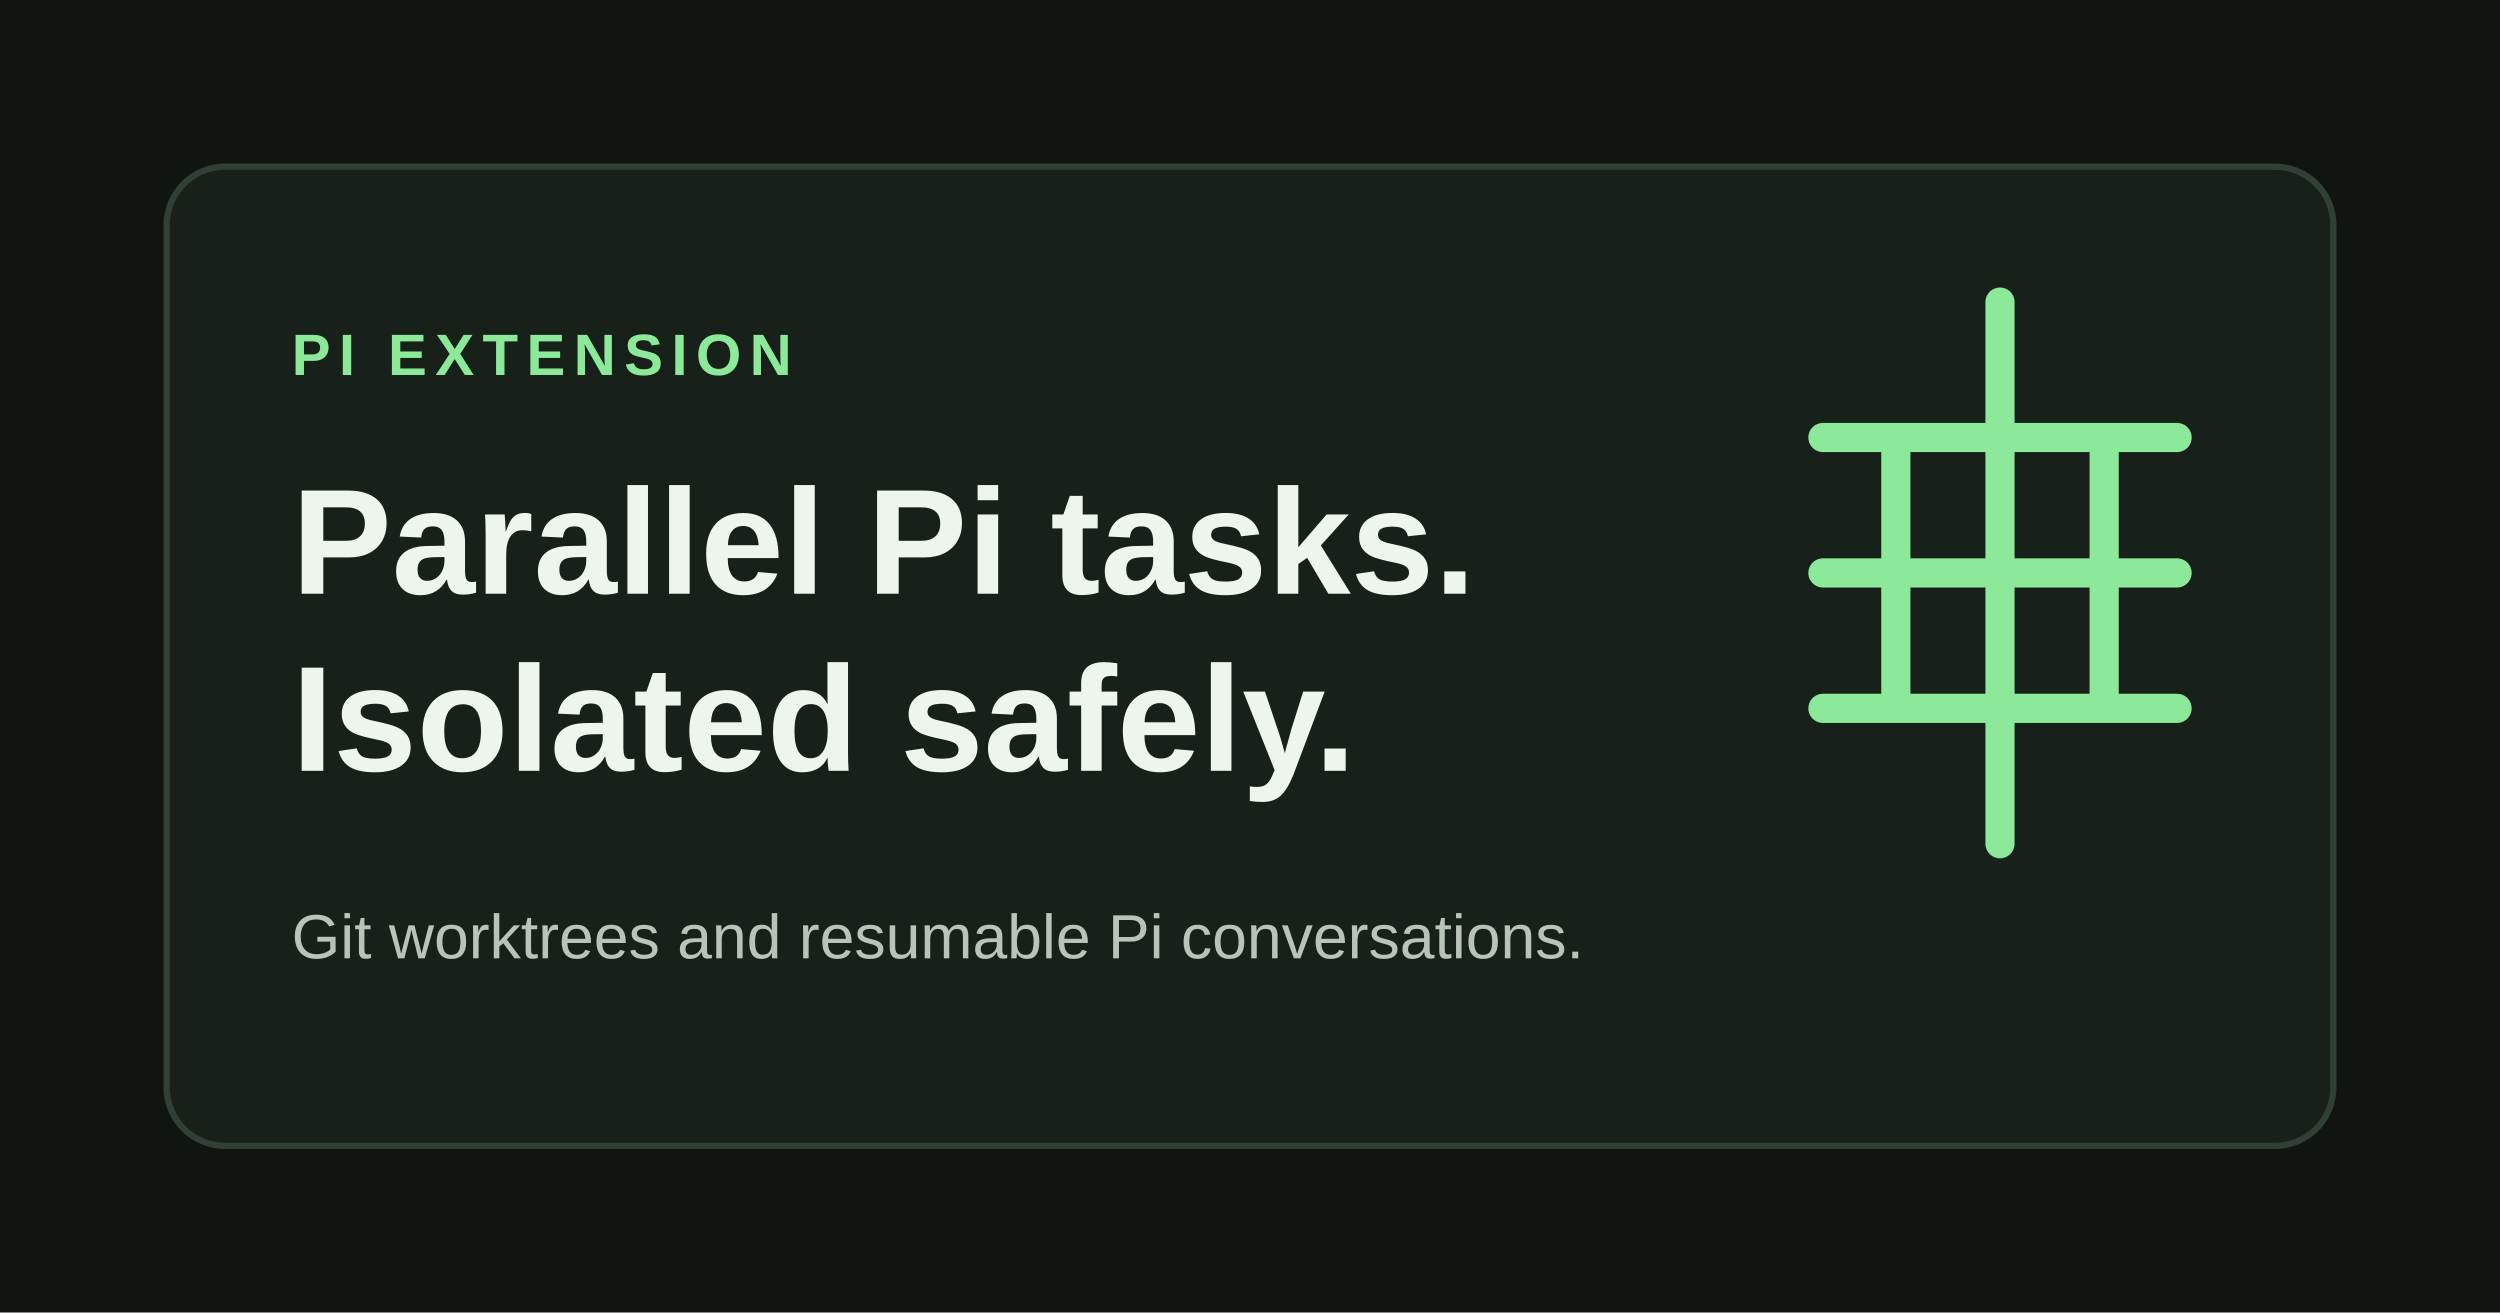
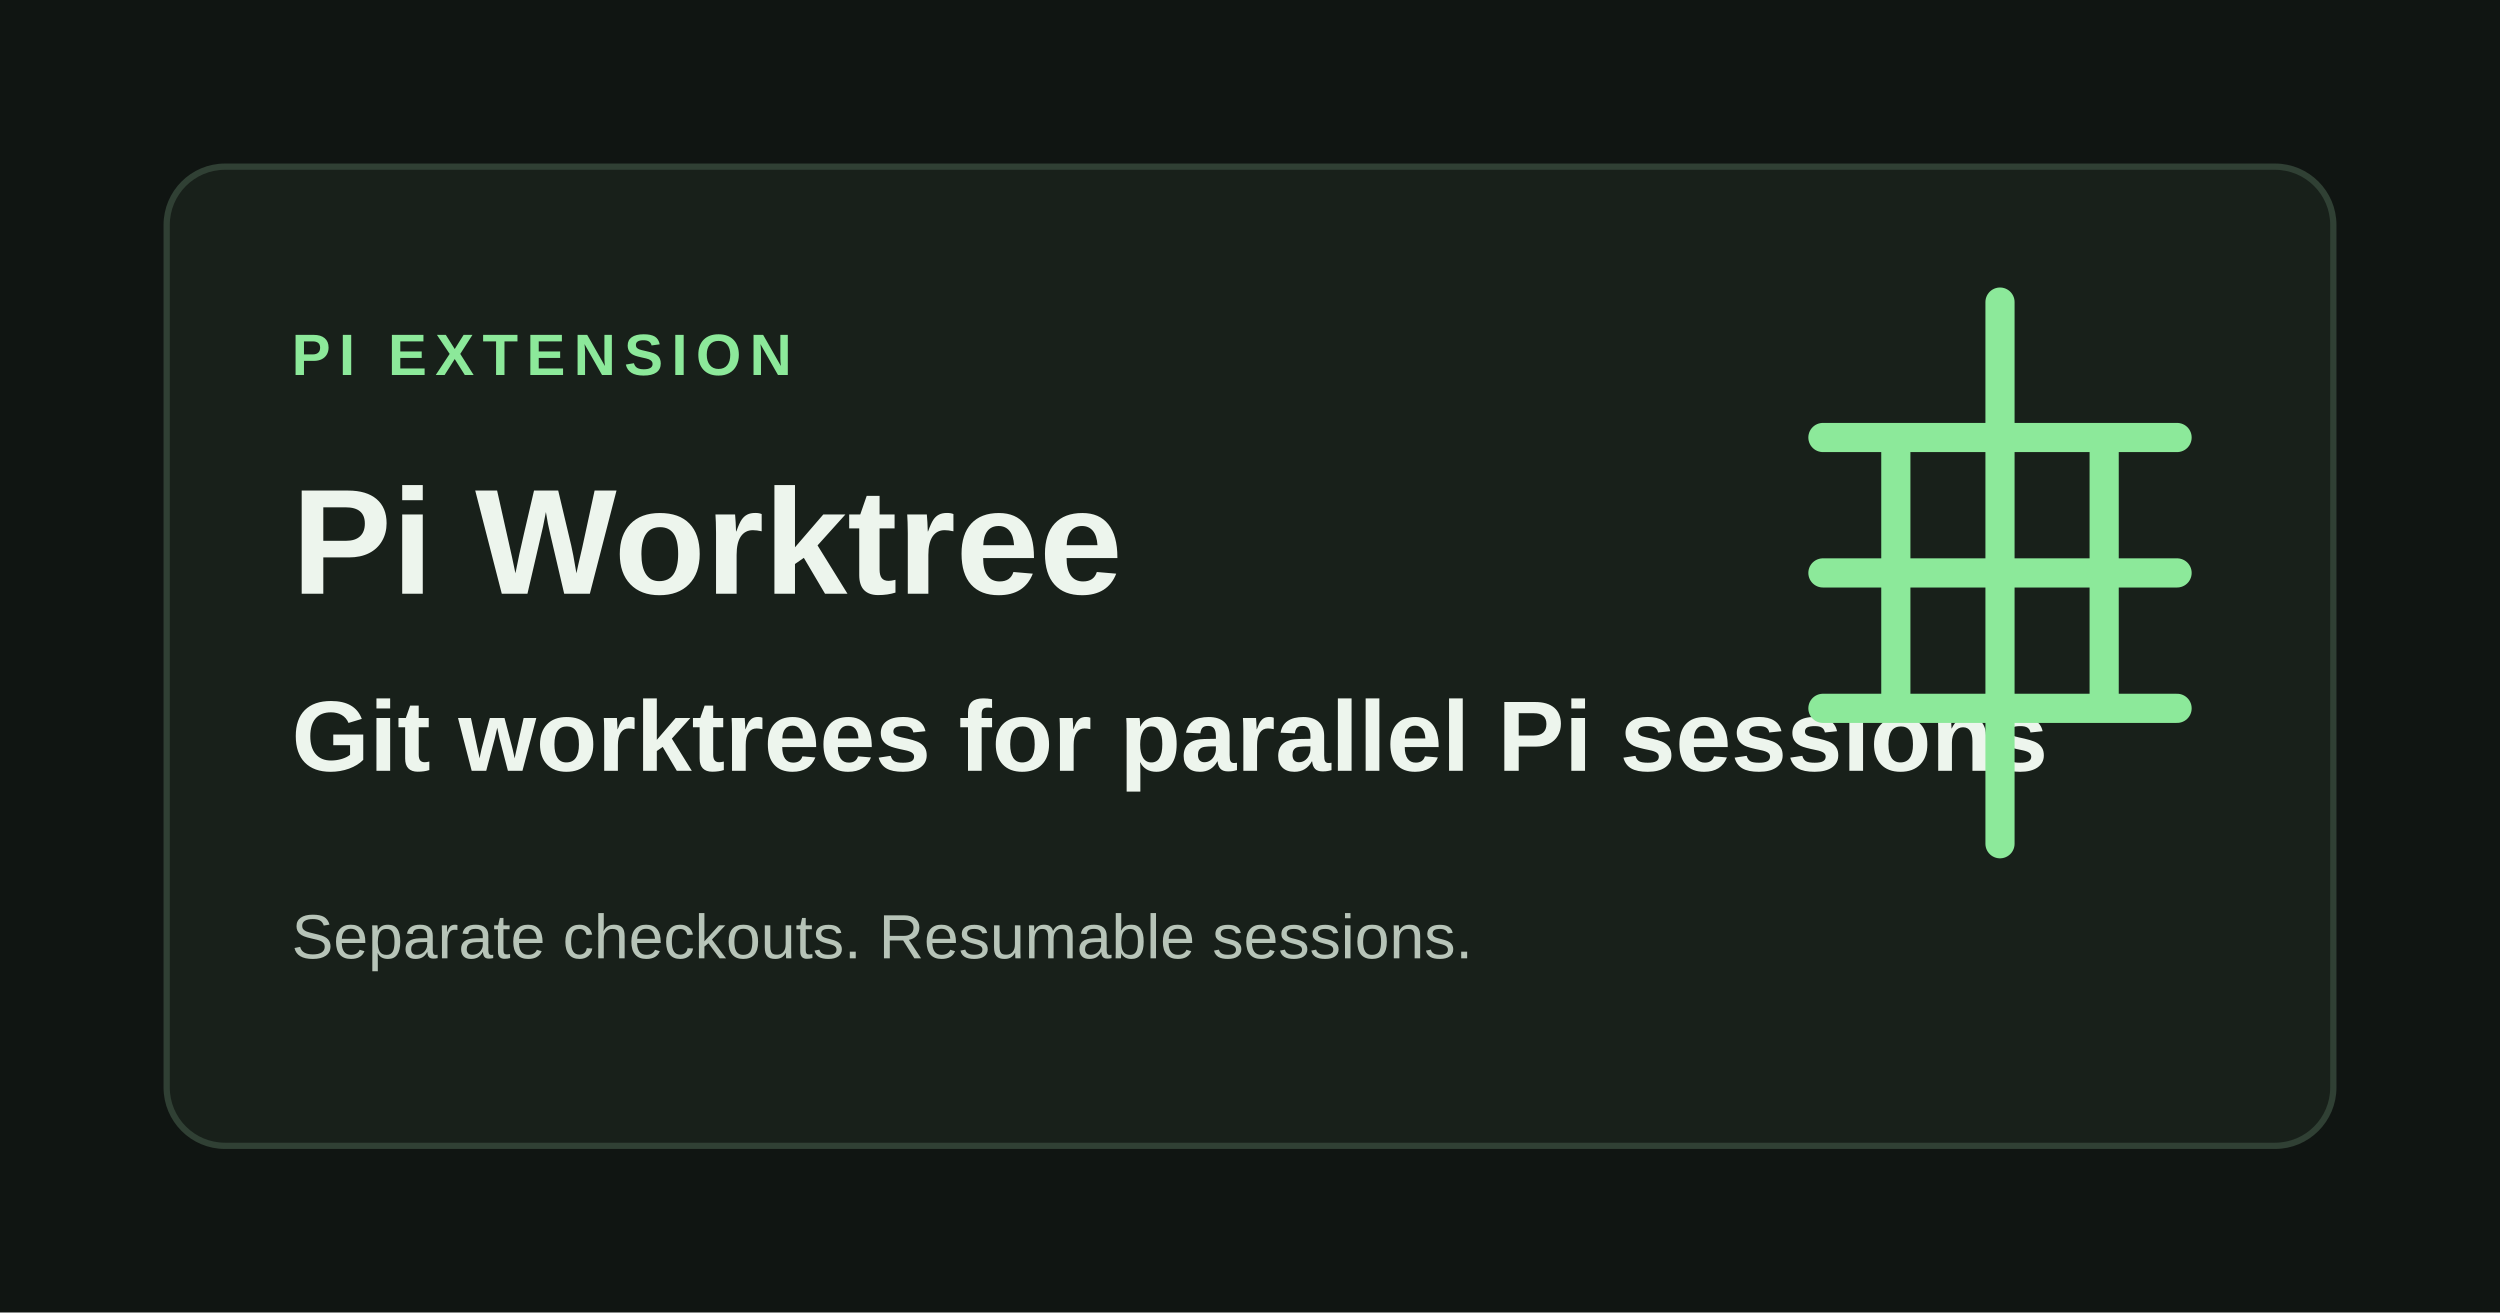
<svg xmlns="http://www.w3.org/2000/svg" width="1200" height="630" viewBox="0 0 1200 630">
  <rect width="1200" height="630" fill="#101512" />
  <rect x="80" y="80" width="1040" height="470" rx="28" fill="#18201a" stroke="#304034" stroke-width="3" />
  <text x="140" y="180" fill="#8ce99a" font-family="Arial, sans-serif" font-size="28" font-weight="700" letter-spacing="4">PI EXTENSION</text>
-   <text x="140" y="285" fill="#edf5ed" font-family="Arial, sans-serif" font-size="72" font-weight="700">Parallel Pi tasks.</text>
-   <text x="140" y="370" fill="#edf5ed" font-family="Arial, sans-serif" font-size="72" font-weight="700">Isolated safely.</text>
-   <text x="140" y="460" fill="#b7c4b8" font-family="Arial, sans-serif" font-size="30">Git worktrees and resumable Pi conversations.</text>
+   <text x="140" y="285" fill="#edf5ed" font-family="Arial, sans-serif" font-size="72" font-weight="700">Pi Worktree</text>
+   <text x="140" y="370" fill="#edf5ed" font-family="Arial, sans-serif" font-size="48" font-weight="700">Git worktrees for parallel Pi sessions</text>
+   <text x="140" y="460" fill="#b7c4b8" font-family="Arial, sans-serif" font-size="30">Separate checkouts. Resumable sessions.</text>
  <path d="M960 145v260M875 210h170M875 275h170M875 340h170M910 210v65m100 0v-65M910 275v65m100-65v65" fill="none" stroke="#8ce99a" stroke-linecap="round" stroke-linejoin="round" stroke-width="14" />
</svg>
